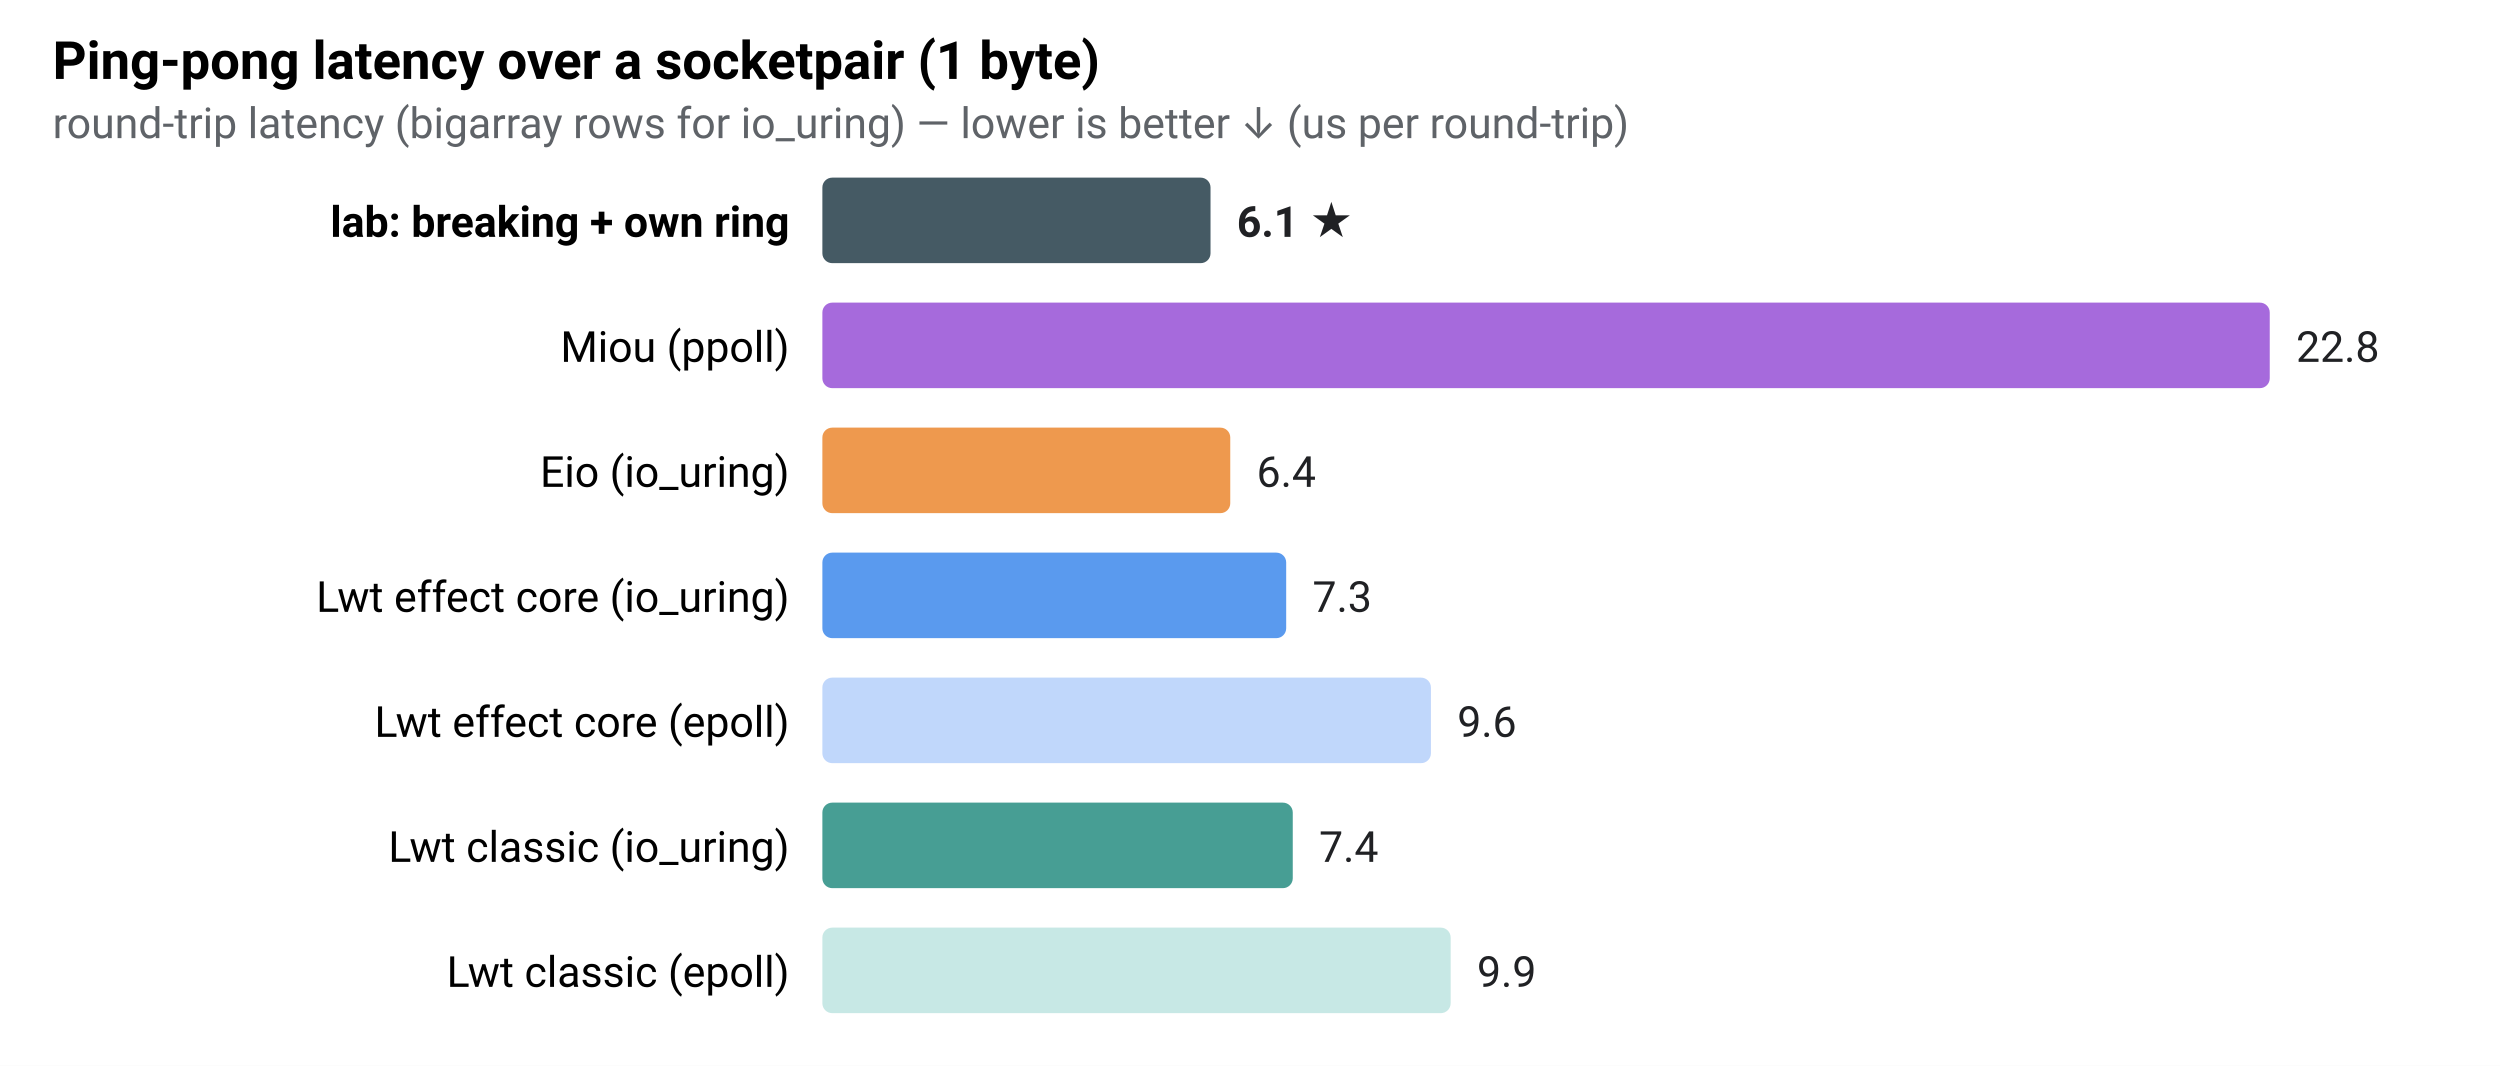
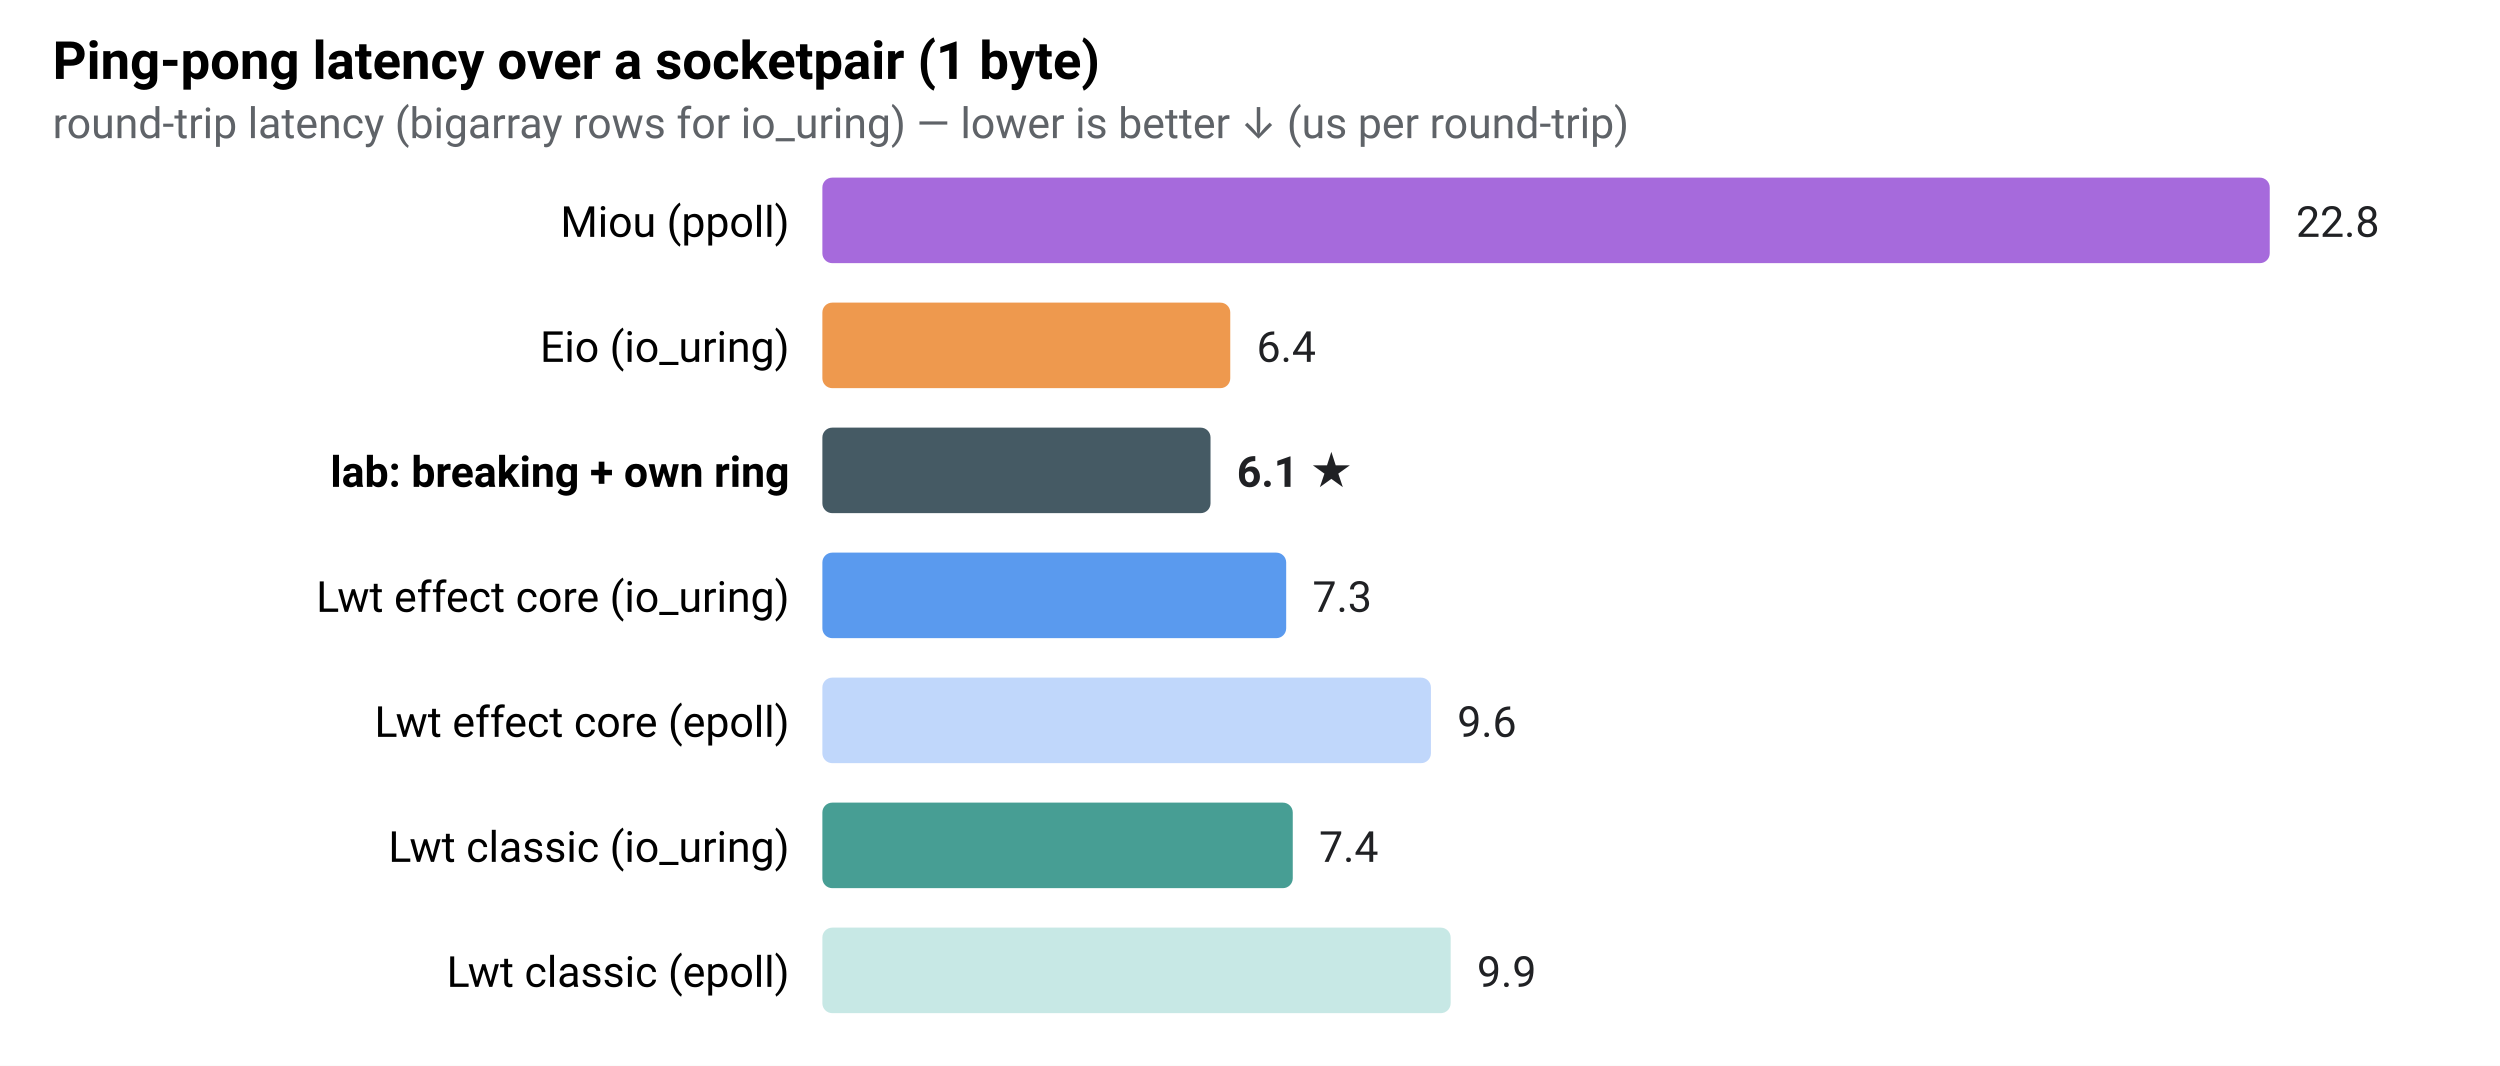
<svg xmlns="http://www.w3.org/2000/svg" width="760" height="324" font-family="-apple-system,Segoe UI,Roboto,sans-serif" font-size="13">
  <rect width="760" height="324" fill="white" />
  <text x="16" y="24" font-size="16" font-weight="700">Ping-pong latency over a socketpair (1 byte)</text>
  <text x="16" y="42" fill="#5f6368">round-trip latency (bigarray rows for io_uring) — lower is better ↓ (us per round-trip)</text>
-   <text x="240" y="72" text-anchor="end" font-weight="700">lab: breaking + own ring</text>
-   <rect x="250" y="54" width="118" height="26" rx="3" fill="#455a64" />
-   <text x="376" y="72" fill="#202124" font-weight="700">6.1 ★</text>
-   <text x="240" y="110" text-anchor="end">Miou (ppoll)</text>
-   <rect x="250" y="92" width="440" height="26" rx="3" fill="#8430ce" opacity="0.72" />
-   <text x="698" y="110" fill="#202124">22.8</text>
-   <text x="240" y="148" text-anchor="end">Eio (io_uring)</text>
-   <rect x="250" y="130" width="124" height="26" rx="3" fill="#e8710a" opacity="0.72" />
-   <text x="382" y="148" fill="#202124">6.4</text>
+   <text x="240" y="72" text-anchor="end">Miou (ppoll)</text>
+   <rect x="250" y="54" width="440" height="26" rx="3" fill="#8430ce" opacity="0.72" />
+   <text x="698" y="72" fill="#202124">22.8</text>
+   <text x="240" y="110" text-anchor="end">Eio (io_uring)</text>
+   <rect x="250" y="92" width="124" height="26" rx="3" fill="#e8710a" opacity="0.72" />
+   <text x="382" y="110" fill="#202124">6.4</text>
+   <text x="240" y="148" text-anchor="end" font-weight="700">lab: breaking + own ring</text>
+   <rect x="250" y="130" width="118" height="26" rx="3" fill="#455a64" />
+   <text x="376" y="148" fill="#202124" font-weight="700">6.1 ★</text>
  <text x="240" y="186" text-anchor="end">Lwt effect core (io_uring)</text>
  <rect x="250" y="168" width="141" height="26" rx="3" fill="#1a73e8" opacity="0.72" />
  <text x="399" y="186" fill="#202124">7.3</text>
  <text x="240" y="224" text-anchor="end">Lwt effect core (epoll)</text>
  <rect x="250" y="206" width="185" height="26" rx="3" fill="#a8c7fa" opacity="0.72" />
  <text x="443" y="224" fill="#202124">9.6</text>
  <text x="240" y="262" text-anchor="end">Lwt classic (io_uring)</text>
  <rect x="250" y="244" width="143" height="26" rx="3" fill="#00796b" opacity="0.72" />
  <text x="401" y="262" fill="#202124">7.4</text>
  <text x="240" y="300" text-anchor="end">Lwt classic (epoll)</text>
  <rect x="250" y="282" width="191" height="26" rx="3" fill="#b2dfdb" opacity="0.72" />
  <text x="449" y="300" fill="#202124">9.9</text>
</svg>
